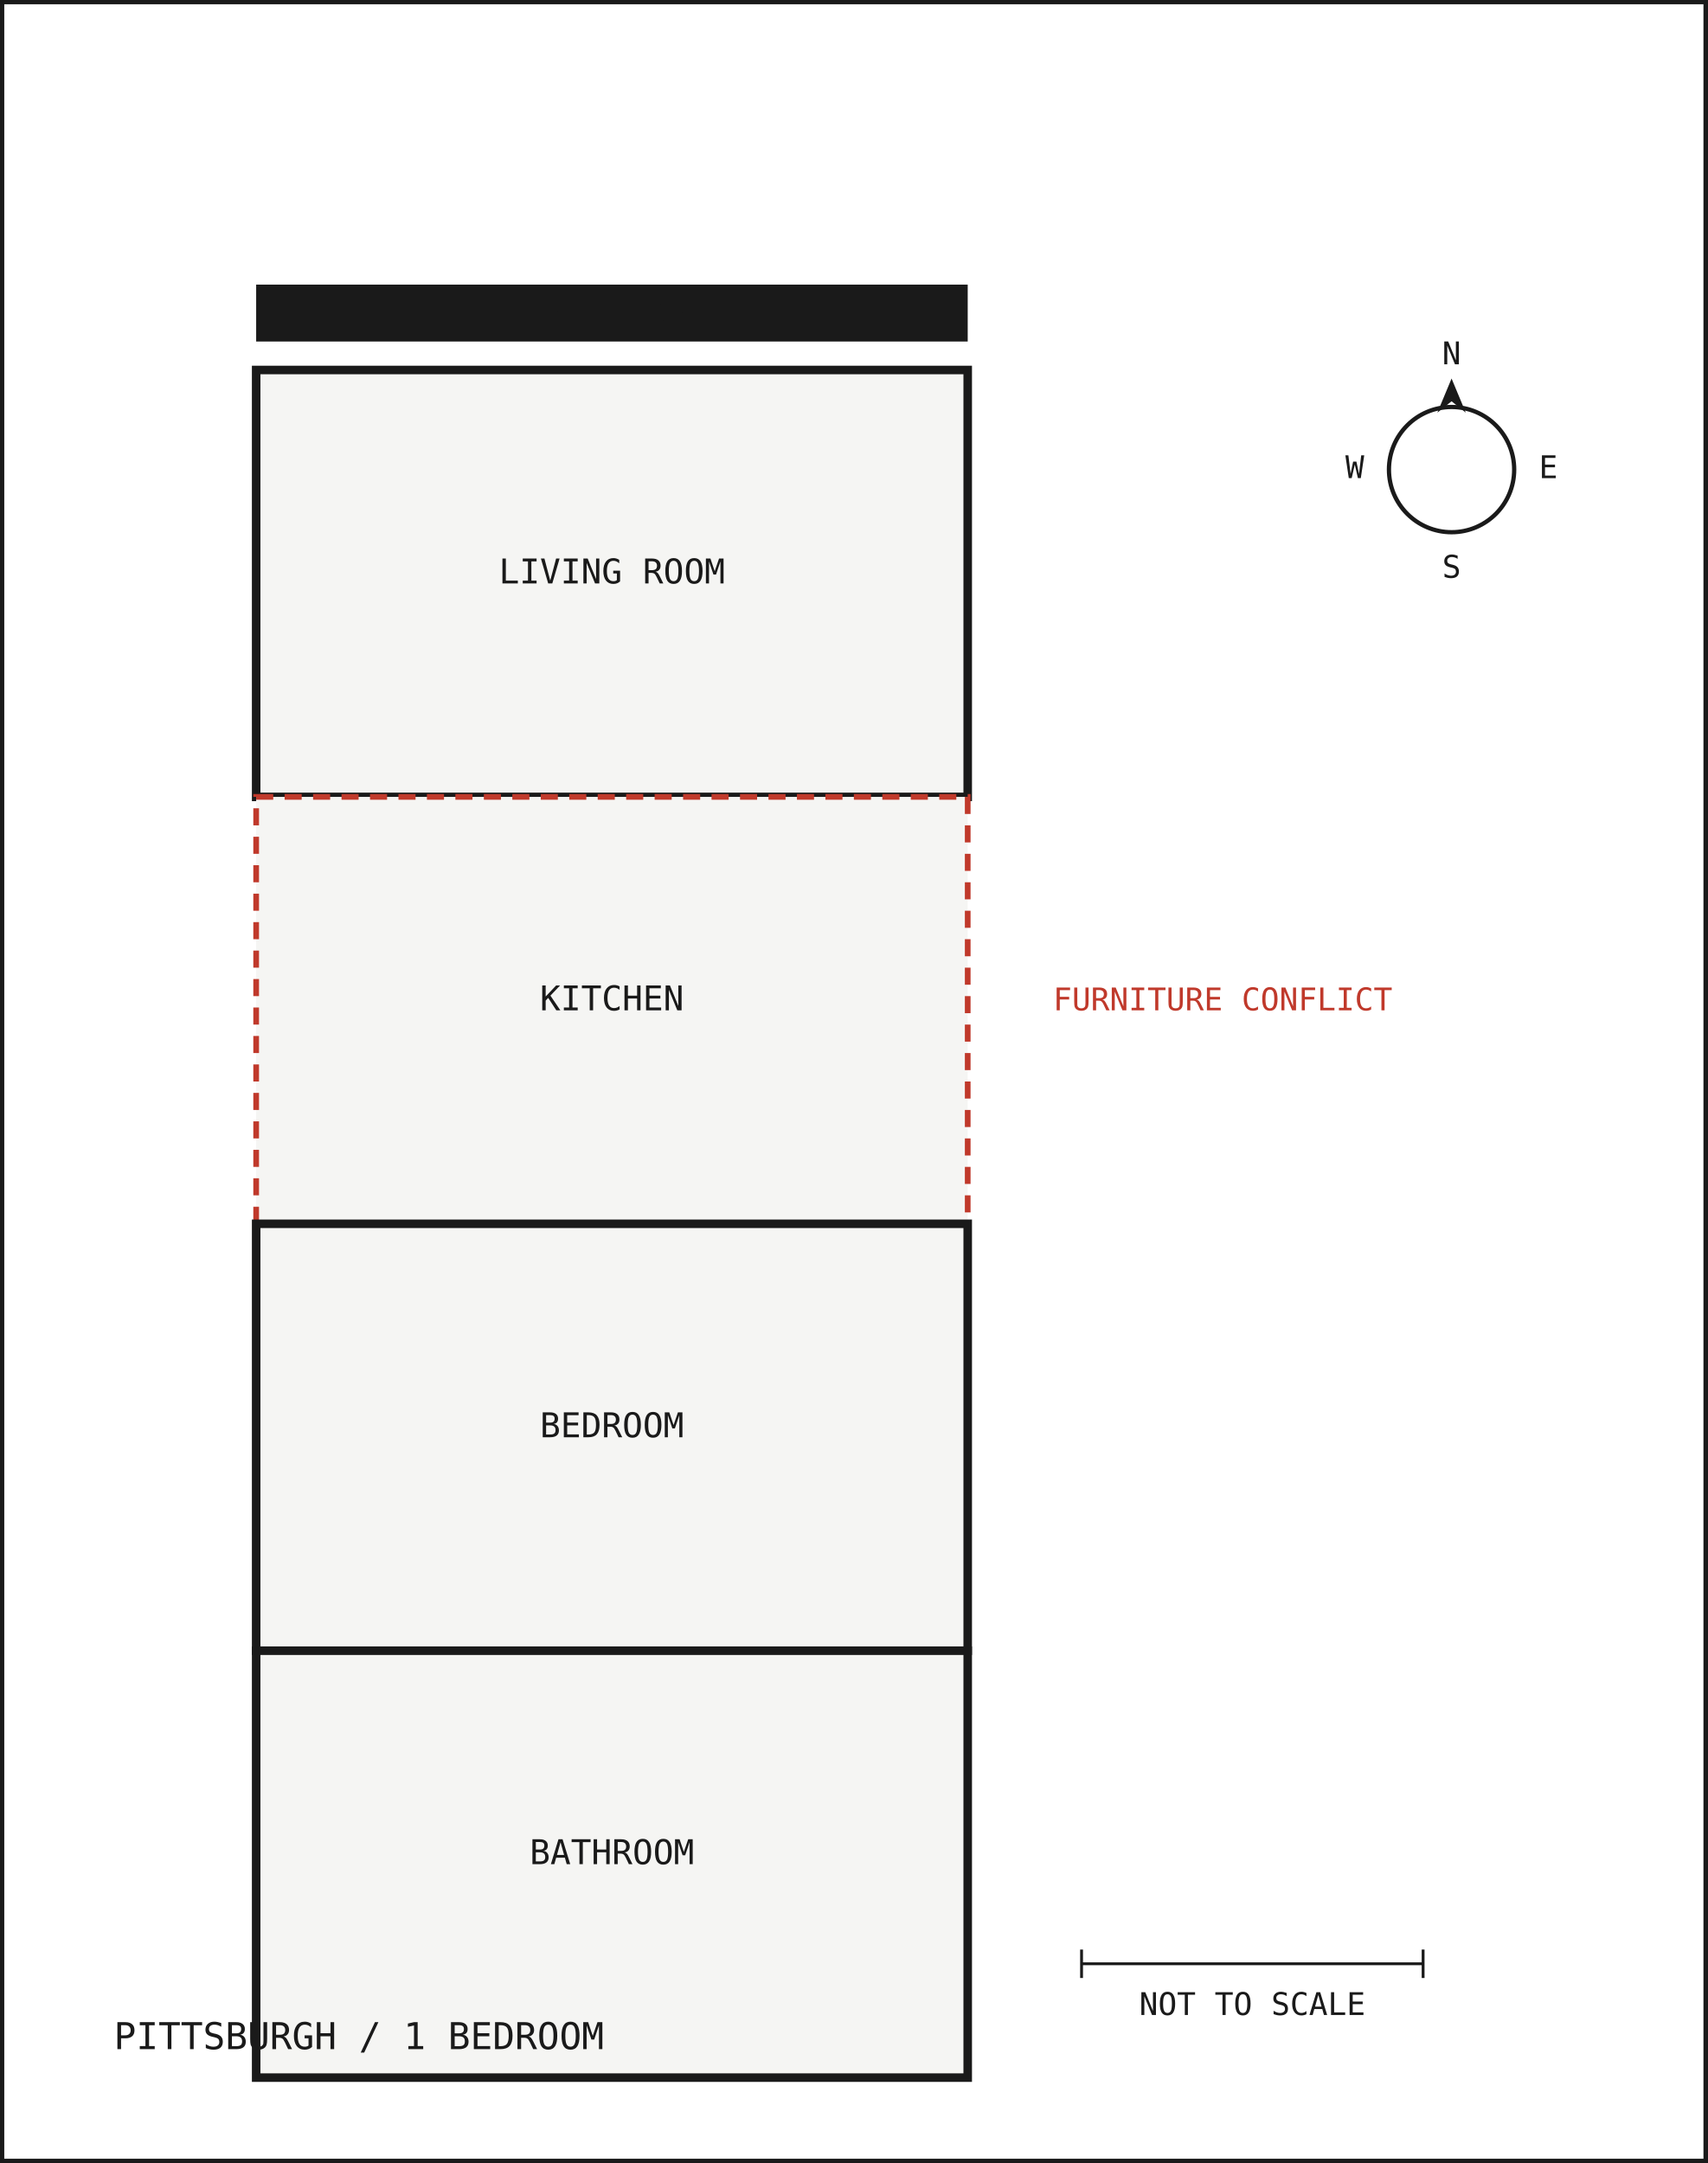
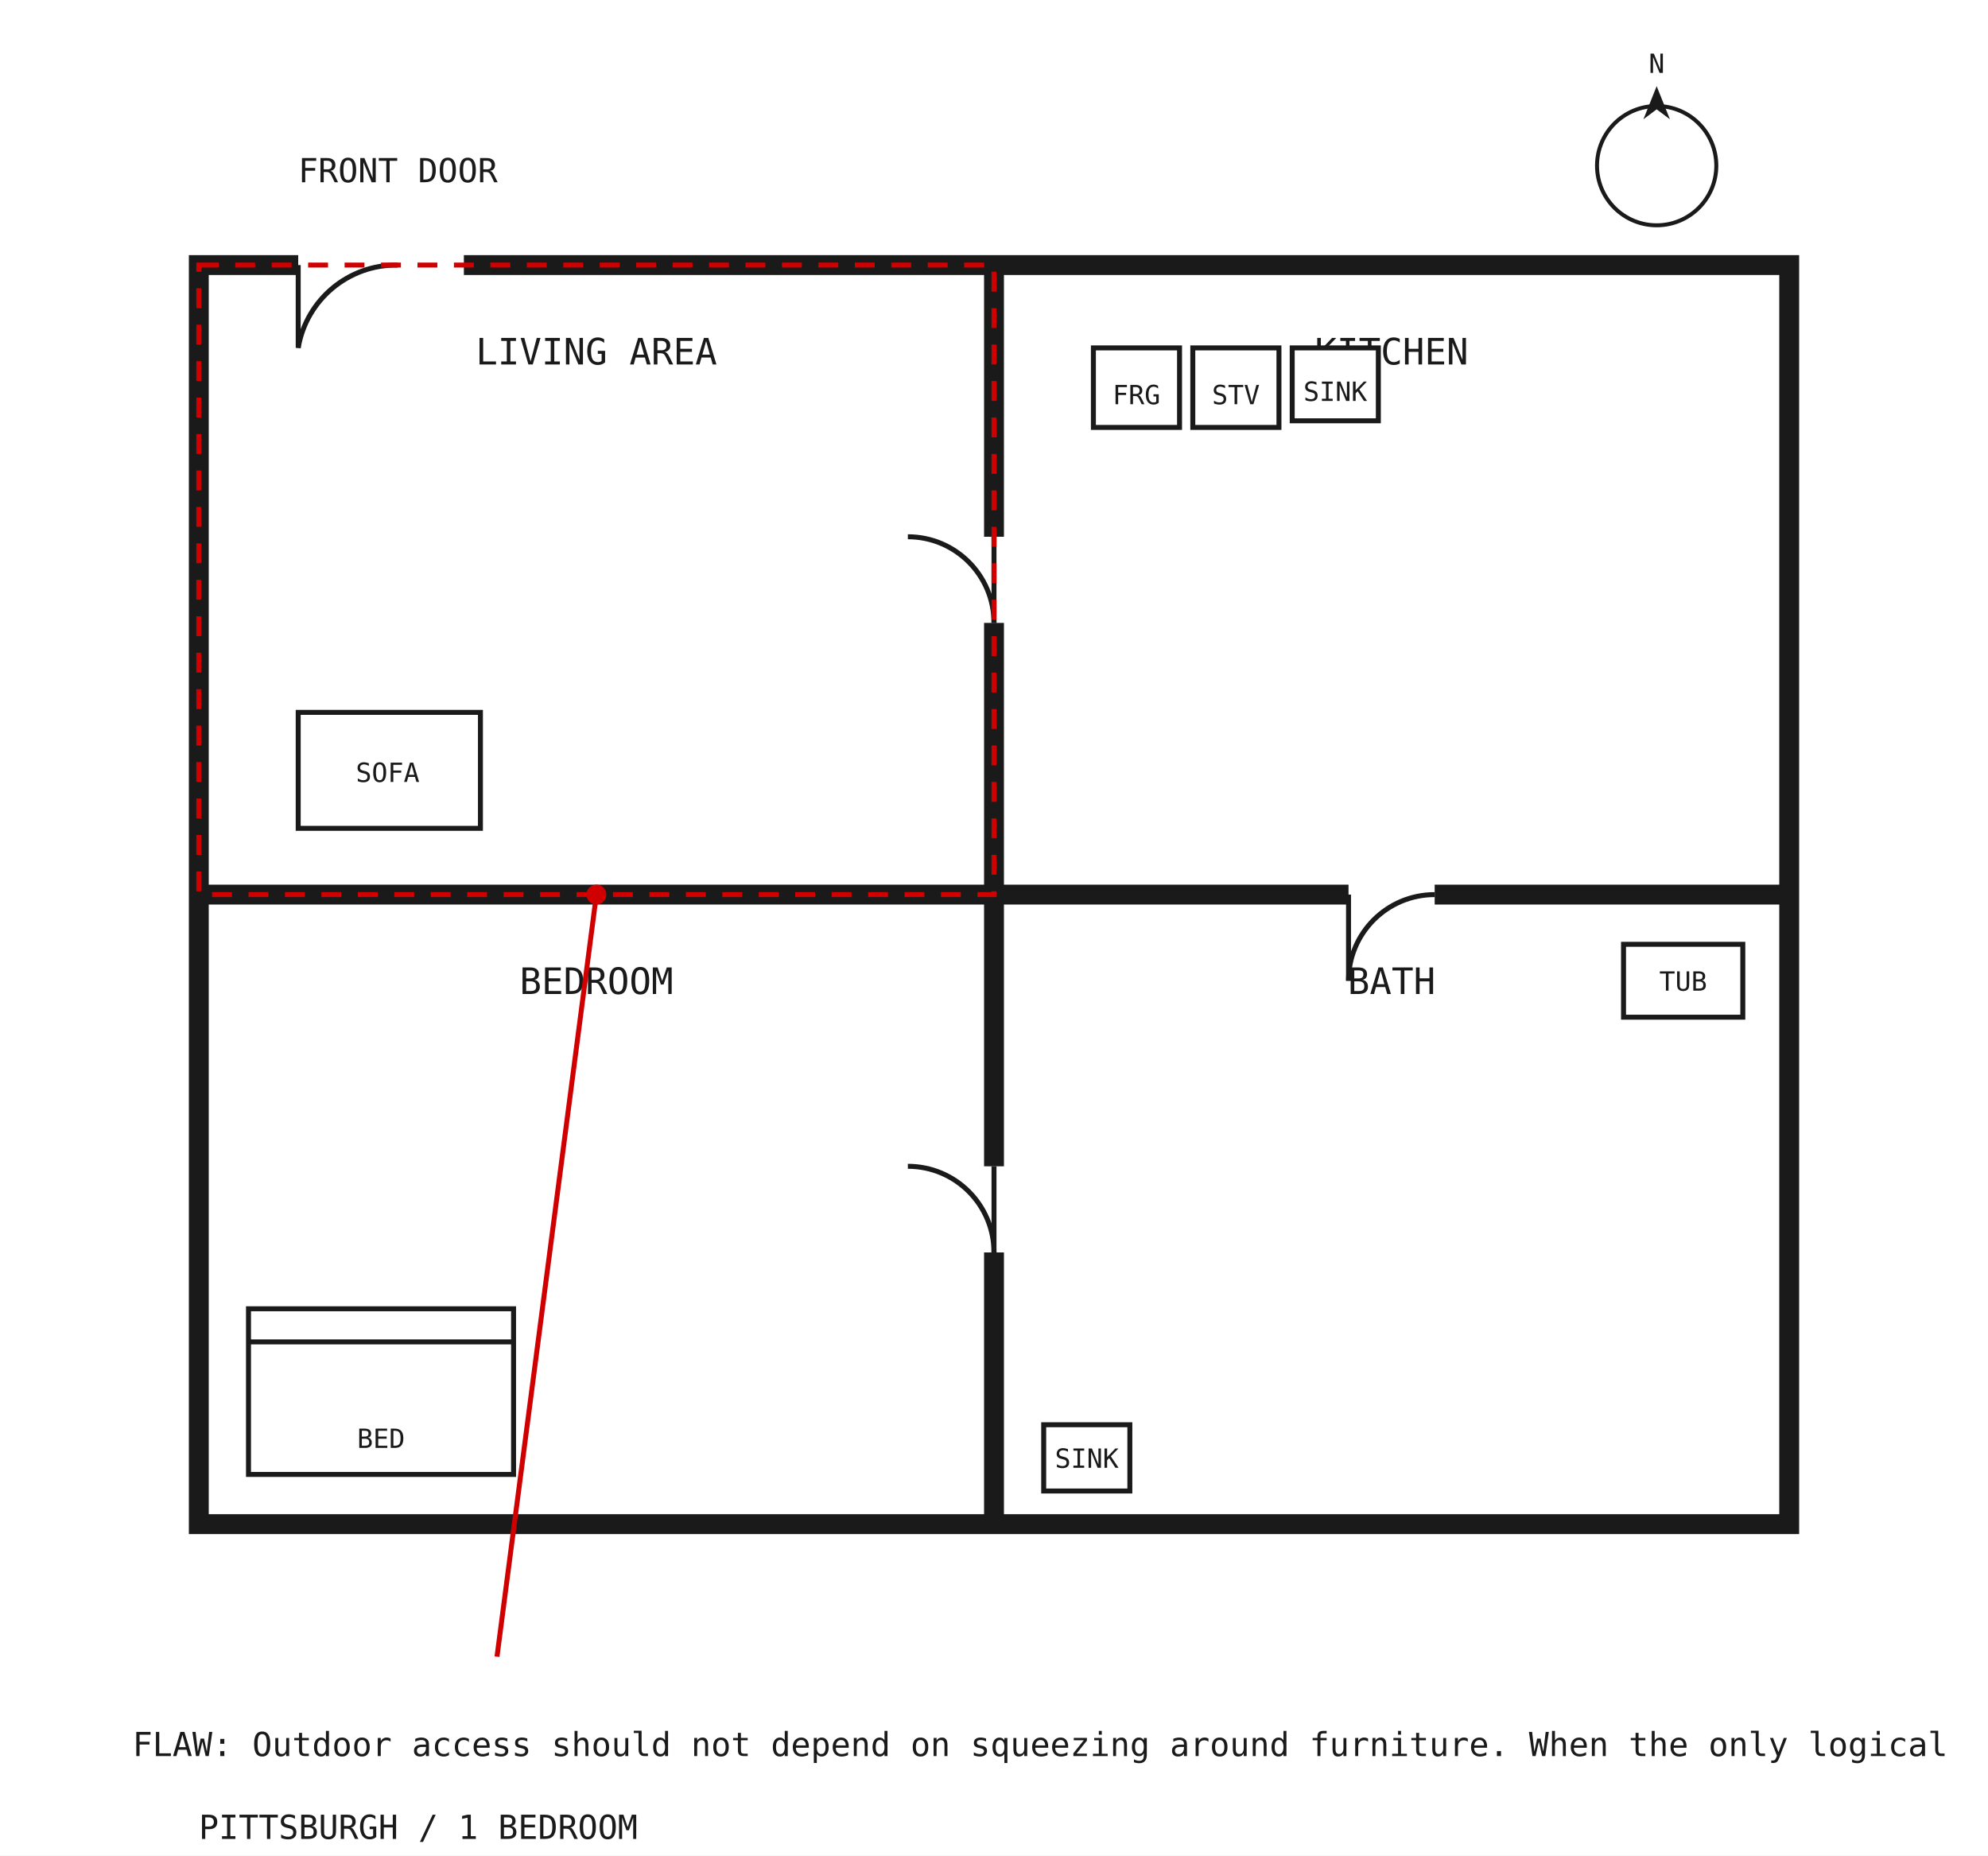
- <svg xmlns="http://www.w3.org/2000/svg" viewBox="0 0 600 760">
+ <svg xmlns="http://www.w3.org/2000/svg" width="600" height="560" viewBox="0 0 600 560">
+   <rect x="0" y="0" width="600" height="560" fill="#FFFFFF" />
  <style>
-     .tiny { font-family: monospace; font-size: 11px; fill: #1A1A1A; }
-     .roomlabel { font-family: monospace; font-size: 12px; fill: #1A1A1A; }
-     .small { font-family: monospace; font-size: 13px; fill: #1A1A1A; }
-     .callout { font-family: monospace; font-size: 11px; fill: #C0392B; }
-     .thin { stroke: #1A1A1A; stroke-width: 1; }
-   </style>
-   <rect x="0" y="0" width="600" height="760" fill="#FFFFFF" stroke="#1A1A1A" stroke-width="3" />
-   <rect x="90" y="100" width="250" height="20" fill="#1A1A1A" />
-   <text x="215" y="115" class="tiny" fill="#FFFFFF" text-anchor="middle">FRONT DOOR</text>
-   <rect x="90" y="130" width="250" height="150" fill="#F5F5F3" stroke="#1A1A1A" stroke-width="3" />
-   <text x="215" y="205" class="roomlabel" text-anchor="middle">LIVING ROOM</text>
-   <rect x="90" y="280" width="250" height="150" fill="#F5F5F3" stroke="#C0392B" stroke-width="2" stroke-dasharray="6,4" />
-   <text x="215" y="355" class="roomlabel" text-anchor="middle">KITCHEN</text>
-   <text x="370" y="355" class="callout">FURNITURE CONFLICT</text>
-   <rect x="90" y="430" width="250" height="150" fill="#F5F5F3" stroke="#1A1A1A" stroke-width="3" />
-   <text x="215" y="505" class="roomlabel" text-anchor="middle">BEDROOM</text>
-   <rect x="90" y="580" width="250" height="150" fill="#F5F5F3" stroke="#1A1A1A" stroke-width="3" />
-   <text x="215" y="655" class="roomlabel" text-anchor="middle">BATHROOM</text>
-   <g transform="translate(510,165)">
-     <path d="M0 -32 L5 -20 L0 -24 L-5 -20 Z" fill="#1A1A1A" />
-     <text x="0" y="-37" class="tiny" text-anchor="middle">N</text>
-     <text x="34" y="3" class="tiny" text-anchor="middle">E</text>
-     <text x="0" y="38" class="tiny" text-anchor="middle">S</text>
-     <text x="-34" y="3" class="tiny" text-anchor="middle">W</text>
-     <circle r="22" fill="none" stroke="#1A1A1A" stroke-width="1.5" />
+ .wall{stroke:#1A1A1A;stroke-width:6;fill:none;}
+ .thin{stroke:#1A1A1A;stroke-width:1.5;fill:none;}
+ .door{stroke:#1A1A1A;stroke-width:1.5;fill:none;}
+ .label{font-family:monospace;font-size:11px;fill:#1A1A1A;text-anchor:middle;}
+ .small{font-family:monospace;font-size:10px;fill:#1A1A1A;}
+ .tiny{font-family:monospace;font-size:8px;fill:#1A1A1A;text-anchor:middle;}
+ .flaw{fill:none;stroke:#D00000;stroke-width:1.5;stroke-dasharray:6,5;}
+ </style>
+   <rect x="60" y="80" width="480" height="380" fill="none" class="wall" />
+   <line x1="300" y1="80" x2="300" y2="460" class="wall" />
+   <line x1="60" y1="270" x2="540" y2="270" class="wall" />
+   <text x="90" y="55" class="small">FRONT DOOR</text>
+   <line x1="90" y1="80" x2="140" y2="80" stroke="#FFFFFF" stroke-width="10" />
+   <line x1="90" y1="80" x2="90" y2="105" class="thin" />
+   <path d="M90 105 A30 30 0 0 1 120 80" class="door" />
+   <line x1="300" y1="162" x2="300" y2="188" stroke="#FFFFFF" stroke-width="10" />
+   <line x1="300" y1="162" x2="300" y2="188" class="thin" />
+   <path d="M300 188 A26 26 0 0 0 274 162" class="door" />
+   <line x1="407" y1="270" x2="433" y2="270" stroke="#FFFFFF" stroke-width="10" />
+   <line x1="407" y1="270" x2="407" y2="296" class="thin" />
+   <path d="M407 296 A26 26 0 0 1 433 270" class="door" />
+   <line x1="300" y1="352" x2="300" y2="378" stroke="#FFFFFF" stroke-width="10" />
+   <line x1="300" y1="352" x2="300" y2="378" class="thin" />
+   <path d="M300 378 A26 26 0 0 0 274 352" class="door" />
+   <text x="180" y="110" class="label">LIVING AREA</text>
+   <rect x="90" y="215" width="55" height="35" fill="#FFFFFF" stroke="#1A1A1A" stroke-width="1.5" />
+   <text x="117" y="236" class="tiny">SOFA</text>
+   <text x="420" y="110" class="label">KITCHEN</text>
+   <rect x="330" y="105" width="26" height="24" fill="#FFFFFF" stroke="#1A1A1A" stroke-width="1.5" />
+   <text x="343" y="122" class="tiny">FRG</text>
+   <rect x="360" y="105" width="26" height="24" fill="#FFFFFF" stroke="#1A1A1A" stroke-width="1.5" />
+   <text x="373" y="122" class="tiny">STV</text>
+   <rect x="390" y="105" width="26" height="22" fill="#FFFFFF" stroke="#1A1A1A" stroke-width="1.5" />
+   <text x="403" y="121" class="tiny">SINK</text>
+   <text x="180" y="300" class="label">BEDROOM</text>
+   <rect x="75" y="395" width="80" height="50" fill="#FFFFFF" stroke="#1A1A1A" stroke-width="1.5" />
+   <line x1="75" y1="405" x2="155" y2="405" class="thin" />
+   <text x="115" y="437" class="tiny">BED</text>
+   <text x="420" y="300" class="label">BATH</text>
+   <rect x="490" y="285" width="36" height="22" fill="#FFFFFF" stroke="#1A1A1A" stroke-width="1.5" />
+   <text x="508" y="299" class="tiny">TUB</text>
+   <rect x="315" y="430" width="26" height="20" fill="#FFFFFF" stroke="#1A1A1A" stroke-width="1.5" />
+   <text x="328" y="443" class="tiny">SINK</text>
+   <rect x="60" y="80" width="240" height="190" class="flaw" />
+   <path d="M180 270 L150 500" stroke="#D00000" stroke-width="1.5" fill="none" />
+   <circle cx="180" cy="270" r="3" fill="#D00000" />
+   <text x="40" y="530" class="small" fill="#D00000">FLAW: Outdoor access should not depend on squeezing around furniture. When the only logical</text>
+   <g transform="translate(500,50)">
+     <circle cx="0" cy="0" r="18" fill="none" stroke="#1A1A1A" stroke-width="1.2" />
+     <path d="M0 -24 L4 -14 L0 -17 L-4 -14 Z" fill="#1A1A1A" />
+     <text x="0" y="-28" class="tiny">N</text>
  </g>
-   <g transform="translate(380,690)">
-     <line x1="0" y1="0" x2="120" y2="0" class="thin" />
-     <line x1="0" y1="-5" x2="0" y2="5" class="thin" />
-     <line x1="120" y1="-5" x2="120" y2="5" class="thin" />
-     <text x="60" y="18" class="tiny" text-anchor="middle">NOT TO SCALE</text>
-   </g>
-   <text x="40" y="720" class="small">PITTSBURGH / 1 BEDROOM</text>
+   <text x="60" y="555" class="small">PITTSBURGH / 1 BEDROOM</text>
</svg>
